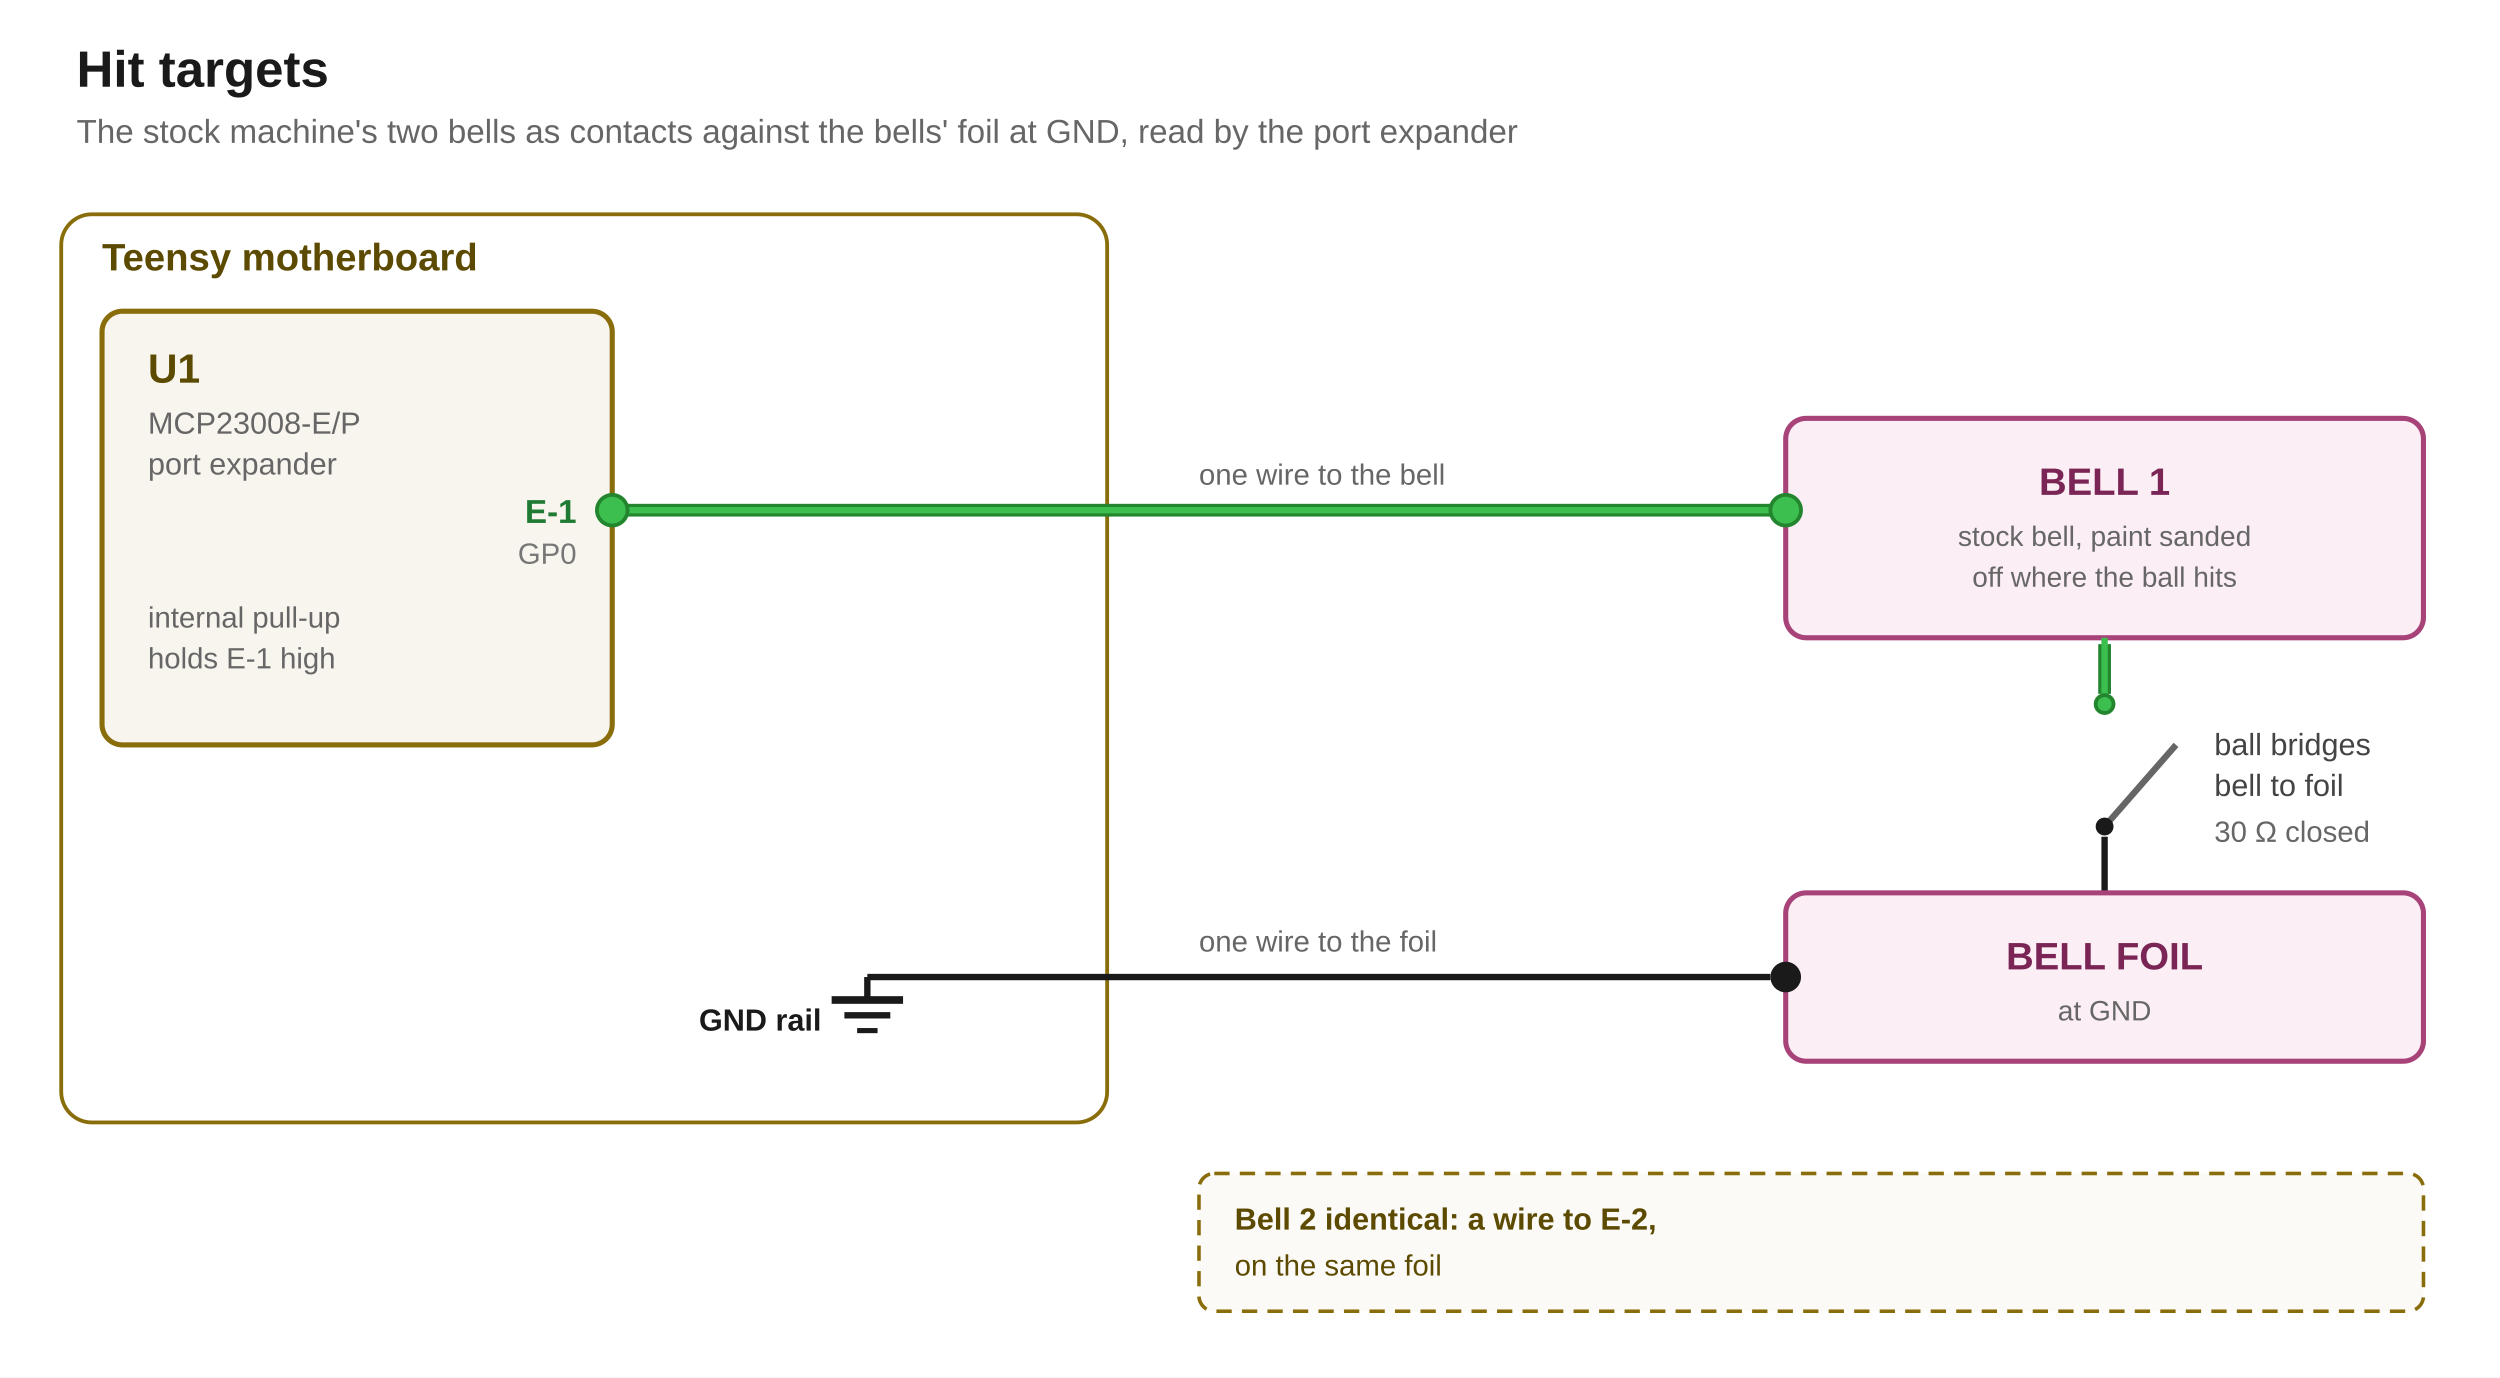
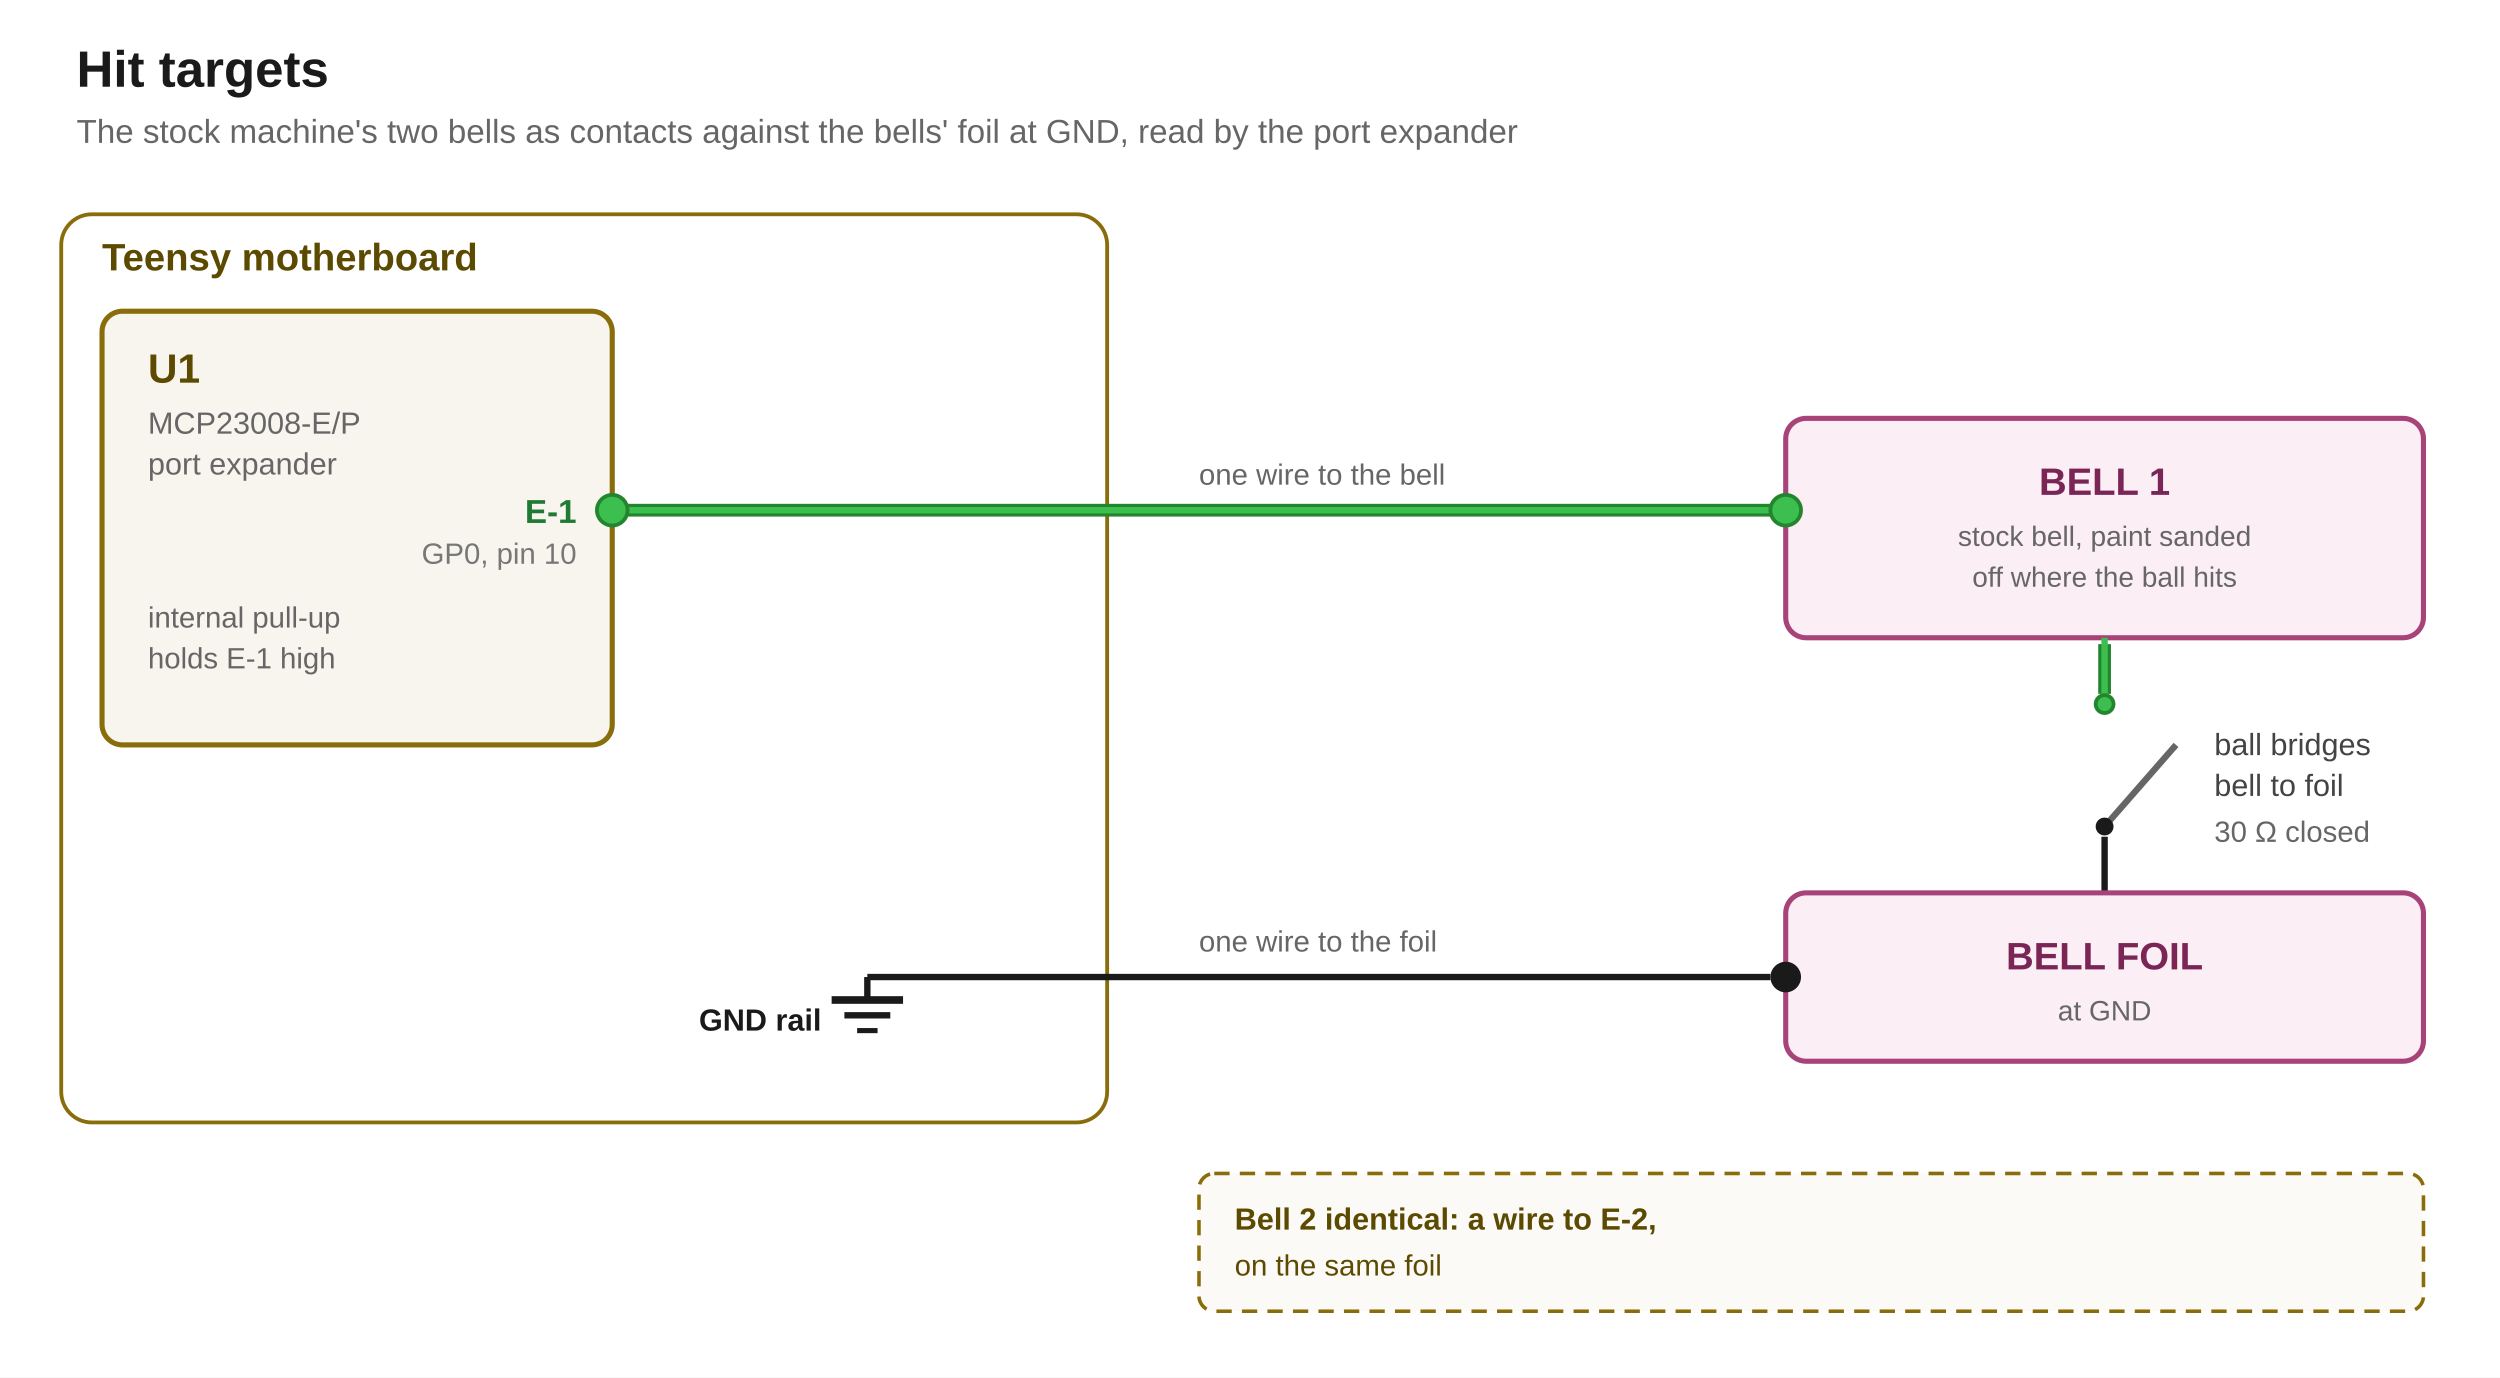
<svg xmlns="http://www.w3.org/2000/svg" viewBox="0 0 980 540" font-family="Segoe UI, Arial, sans-serif">
  <rect x="0" y="0" width="980" height="540" fill="#ffffff" />
  <text x="30" y="34" font-size="20" font-weight="700" fill="#1a1a1a">Hit targets</text>
  <text x="30" y="56" font-size="13" fill="#666">The stock machine's two bells as contacts against the bells' foil at GND, read by the port expander</text>
  <rect x="24" y="84" width="410" height="356" rx="12" fill="none" stroke="#8a6d0b" stroke-width="1.5" />
  <text x="40" y="106" font-size="15" font-weight="700" fill="#5c4a00">Teensy motherboard</text>
  <rect x="40" y="122" width="200" height="170" rx="8" fill="#f8f4ee" stroke="#8a6d0b" stroke-width="2" />
  <text x="58" y="150" font-size="16" font-weight="700" fill="#5c4a00">U1</text>
  <text x="58" y="170" font-size="12" fill="#666">MCP23008-E/P</text>
  <text x="58" y="186" font-size="12" fill="#666">port expander</text>
  <text x="58" y="246" font-size="11.5" fill="#666">internal pull-up</text>
  <text x="58" y="262" font-size="11.5" fill="#666">holds E-1 high</text>
  <text x="226" y="205" text-anchor="end" font-size="13" font-weight="700" fill="#1f7a33">E-1</text>
-   <text x="226" y="221" text-anchor="end" font-size="11.5" fill="#777">GP0</text>
+   <text x="226" y="221" text-anchor="end" font-size="11.5" fill="#777">GP0, pin 10</text>
  <line x1="246" y1="200" x2="694" y2="200" stroke="#23862f" stroke-width="5" />
  <line x1="246" y1="200" x2="694" y2="200" stroke="#3cbf4e" stroke-width="2.5" />
  <text x="470" y="190" font-size="11.5" fill="#666">one wire to the bell</text>
  <line x1="340" y1="383" x2="694" y2="383" stroke="#1a1a1a" stroke-width="2.5" />
  <text x="470" y="373" font-size="11.5" fill="#666">one wire to the foil</text>
  <line x1="340" y1="383" x2="340" y2="392" stroke="#1a1a1a" stroke-width="2.5" />
  <line x1="326" y1="392" x2="354" y2="392" stroke="#1a1a1a" stroke-width="3" />
  <line x1="331" y1="398" x2="349" y2="398" stroke="#1a1a1a" stroke-width="2.5" />
  <line x1="336" y1="404" x2="344" y2="404" stroke="#1a1a1a" stroke-width="2" />
  <text x="322" y="404" text-anchor="end" font-size="12" font-weight="700" fill="#1a1a1a">GND rail</text>
  <rect x="700" y="164" width="250" height="86" rx="8" fill="#fbeef5" stroke="#a8437a" stroke-width="2" />
  <text x="825" y="194" text-anchor="middle" font-size="15" font-weight="700" fill="#7a2556">BELL 1</text>
  <text x="825" y="214" text-anchor="middle" font-size="11" fill="#666">stock bell, paint sanded</text>
  <text x="825" y="230" text-anchor="middle" font-size="11" fill="#666">off where the ball hits</text>
  <line x1="825" y1="252.5" x2="825" y2="272" stroke="#23862f" stroke-width="5" />
  <line x1="825" y1="250" x2="825" y2="272" stroke="#3cbf4e" stroke-width="2.5" />
  <line x1="825" y1="324" x2="853" y2="292" stroke="#666" stroke-width="2.5" />
  <circle cx="825" cy="324" r="3.5" fill="#1a1a1a" />
  <line x1="825" y1="328" x2="825" y2="350" stroke="#1a1a1a" stroke-width="2.5" />
  <text x="868" y="296" font-size="12" fill="#444">ball bridges</text>
  <text x="868" y="312" font-size="12" fill="#444">bell to foil</text>
  <text x="868" y="330" font-size="11.5" fill="#666" data-fig="r_contact">30 Ω closed</text>
  <rect x="700" y="350" width="250" height="66" rx="8" fill="#fbeef5" stroke="#a8437a" stroke-width="2" />
  <circle cx="700" cy="383" r="6" fill="#1a1a1a" />
  <text x="825" y="380" text-anchor="middle" font-size="15" font-weight="700" fill="#7a2556">BELL FOIL</text>
  <text x="825" y="400" text-anchor="middle" font-size="11" fill="#666">at GND</text>
  <rect x="470" y="460" width="480" height="54" rx="6" fill="#fbfaf7" stroke="#8a6d0b" stroke-width="1.4" stroke-dasharray="6 4" />
  <text x="484" y="482" font-size="12" font-weight="700" fill="#5c4a00">Bell 2 identical: a wire to E-2,</text>
  <text x="484" y="500" font-size="11.5" fill="#5c4a00">on the same foil</text>
  <circle cx="240" cy="200" r="6" fill="#3cbf4e" stroke="#23862f" stroke-width="1.5" />
  <circle cx="700" cy="200" r="6" fill="#3cbf4e" stroke="#23862f" stroke-width="1.5" />
  <circle cx="825" cy="276" r="3.5" fill="#3cbf4e" stroke="#23862f" stroke-width="1.5" />
</svg>
